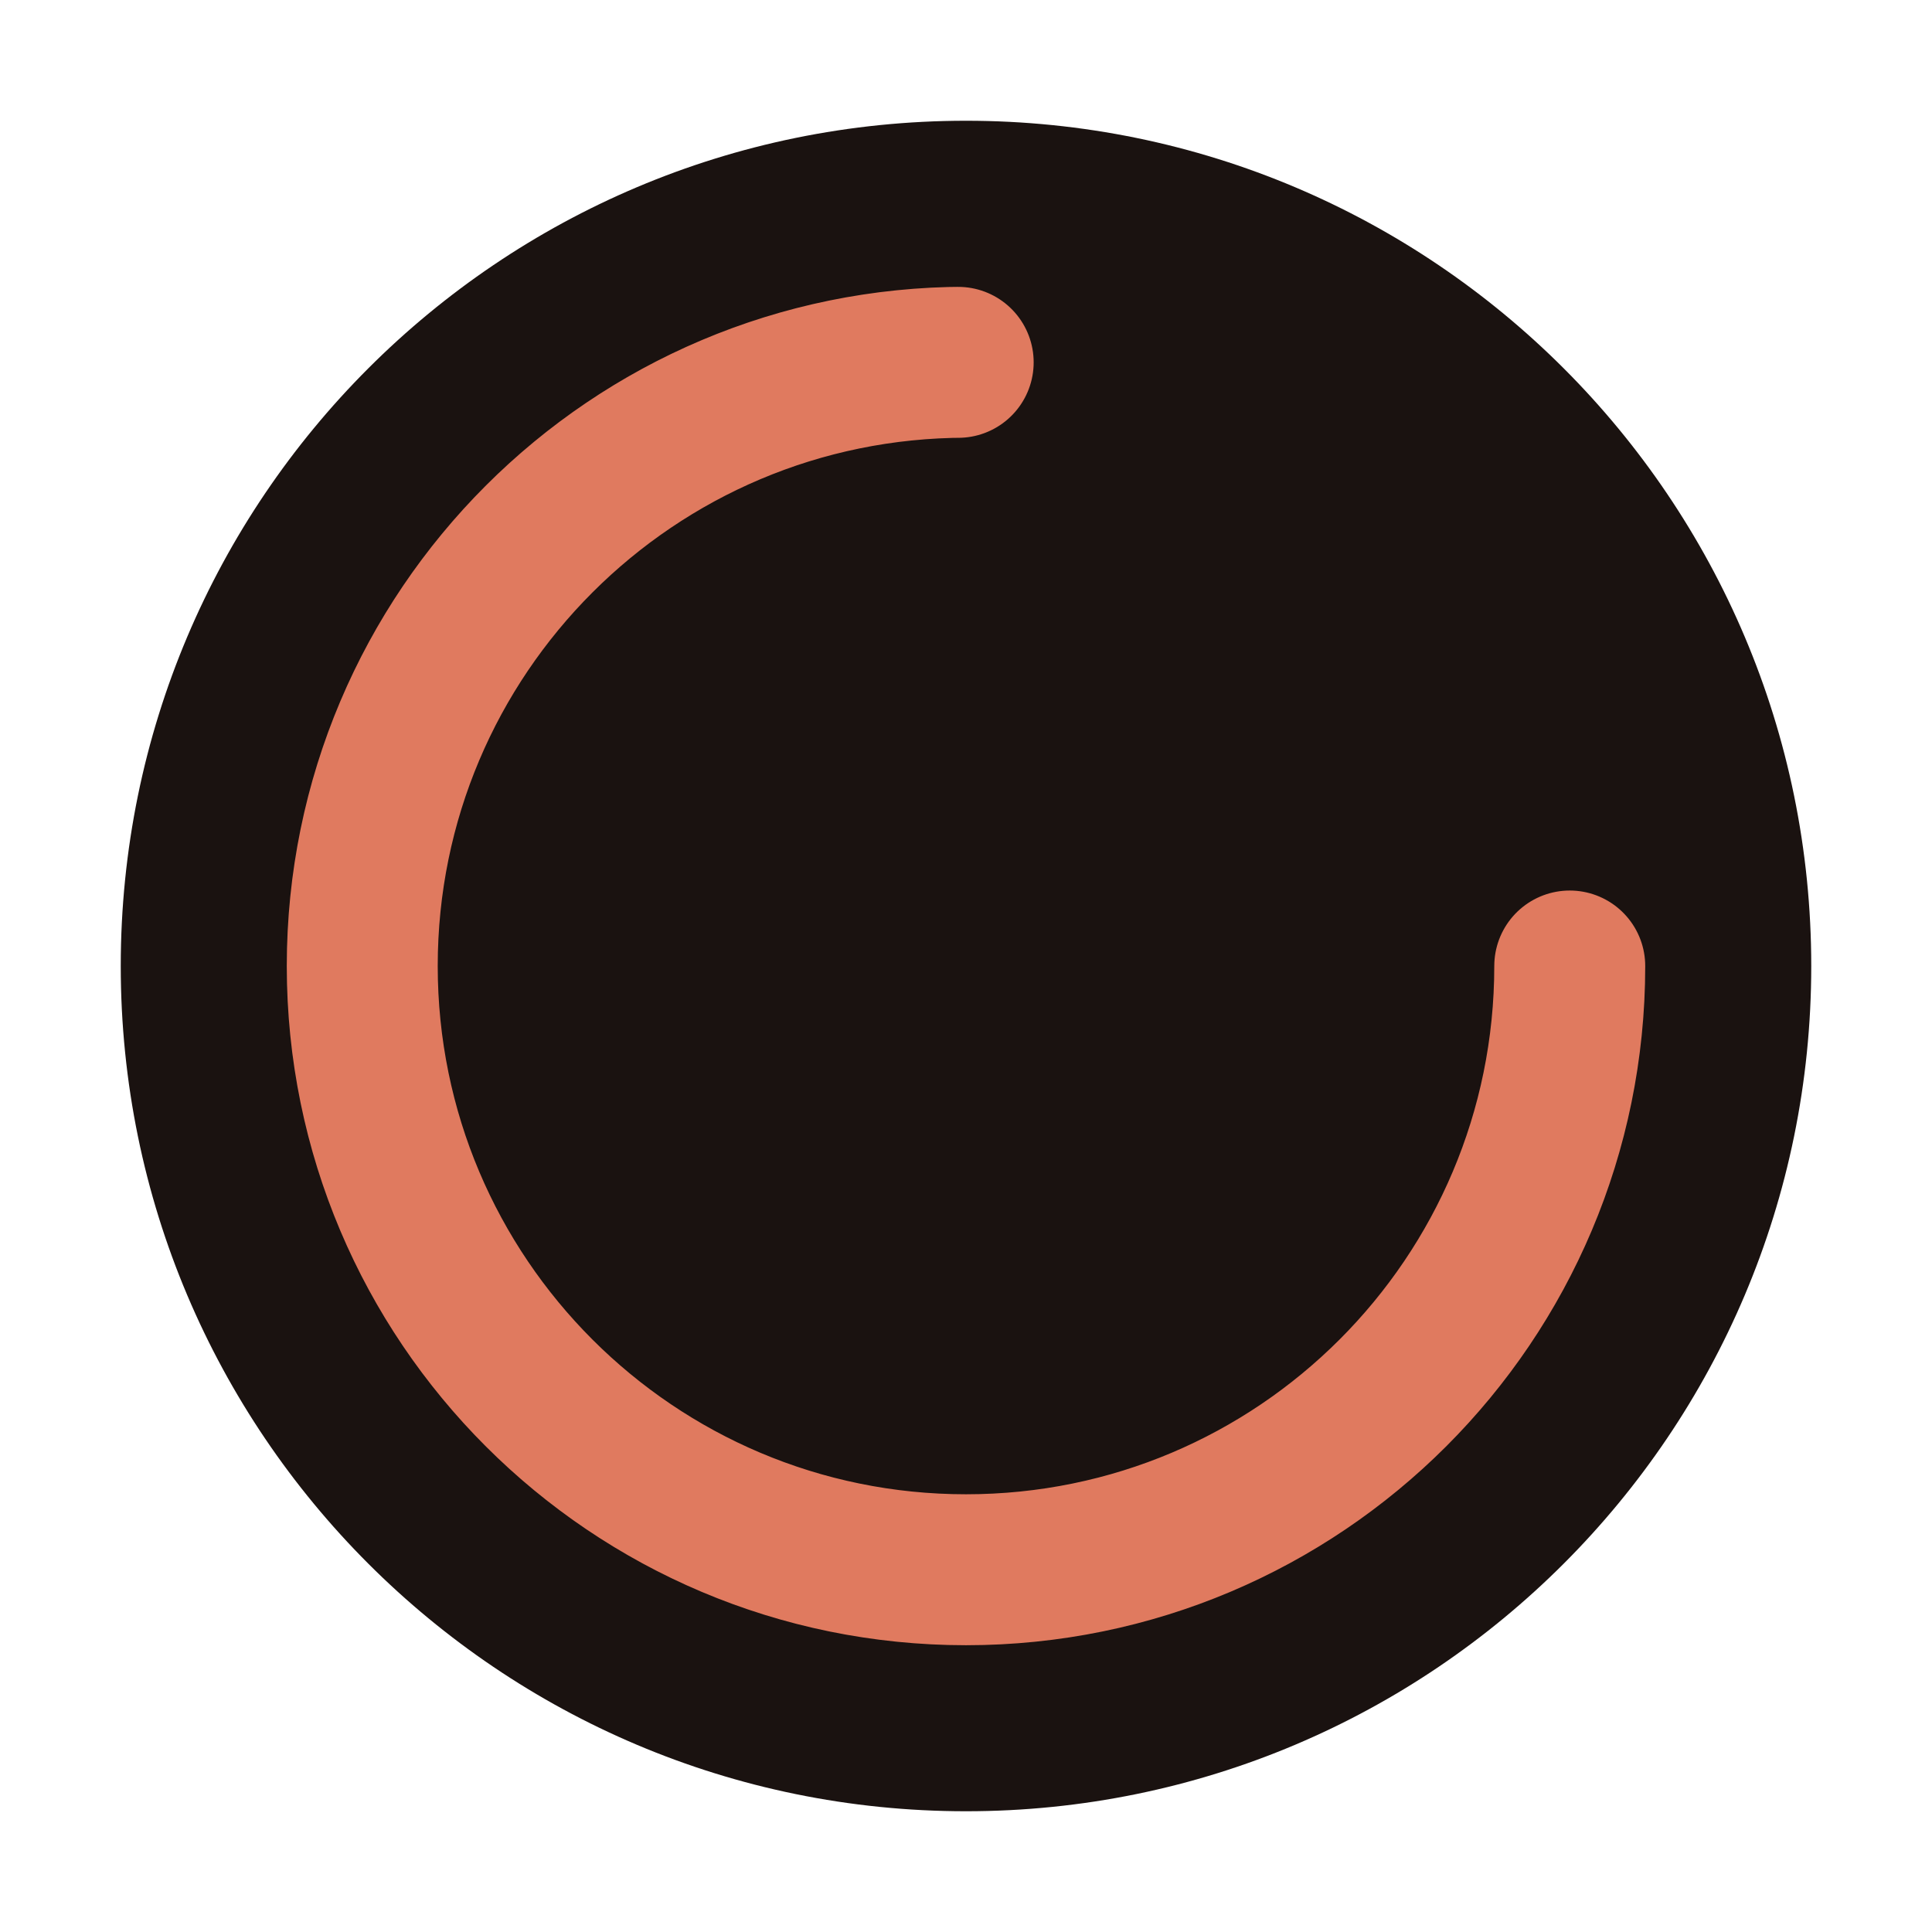
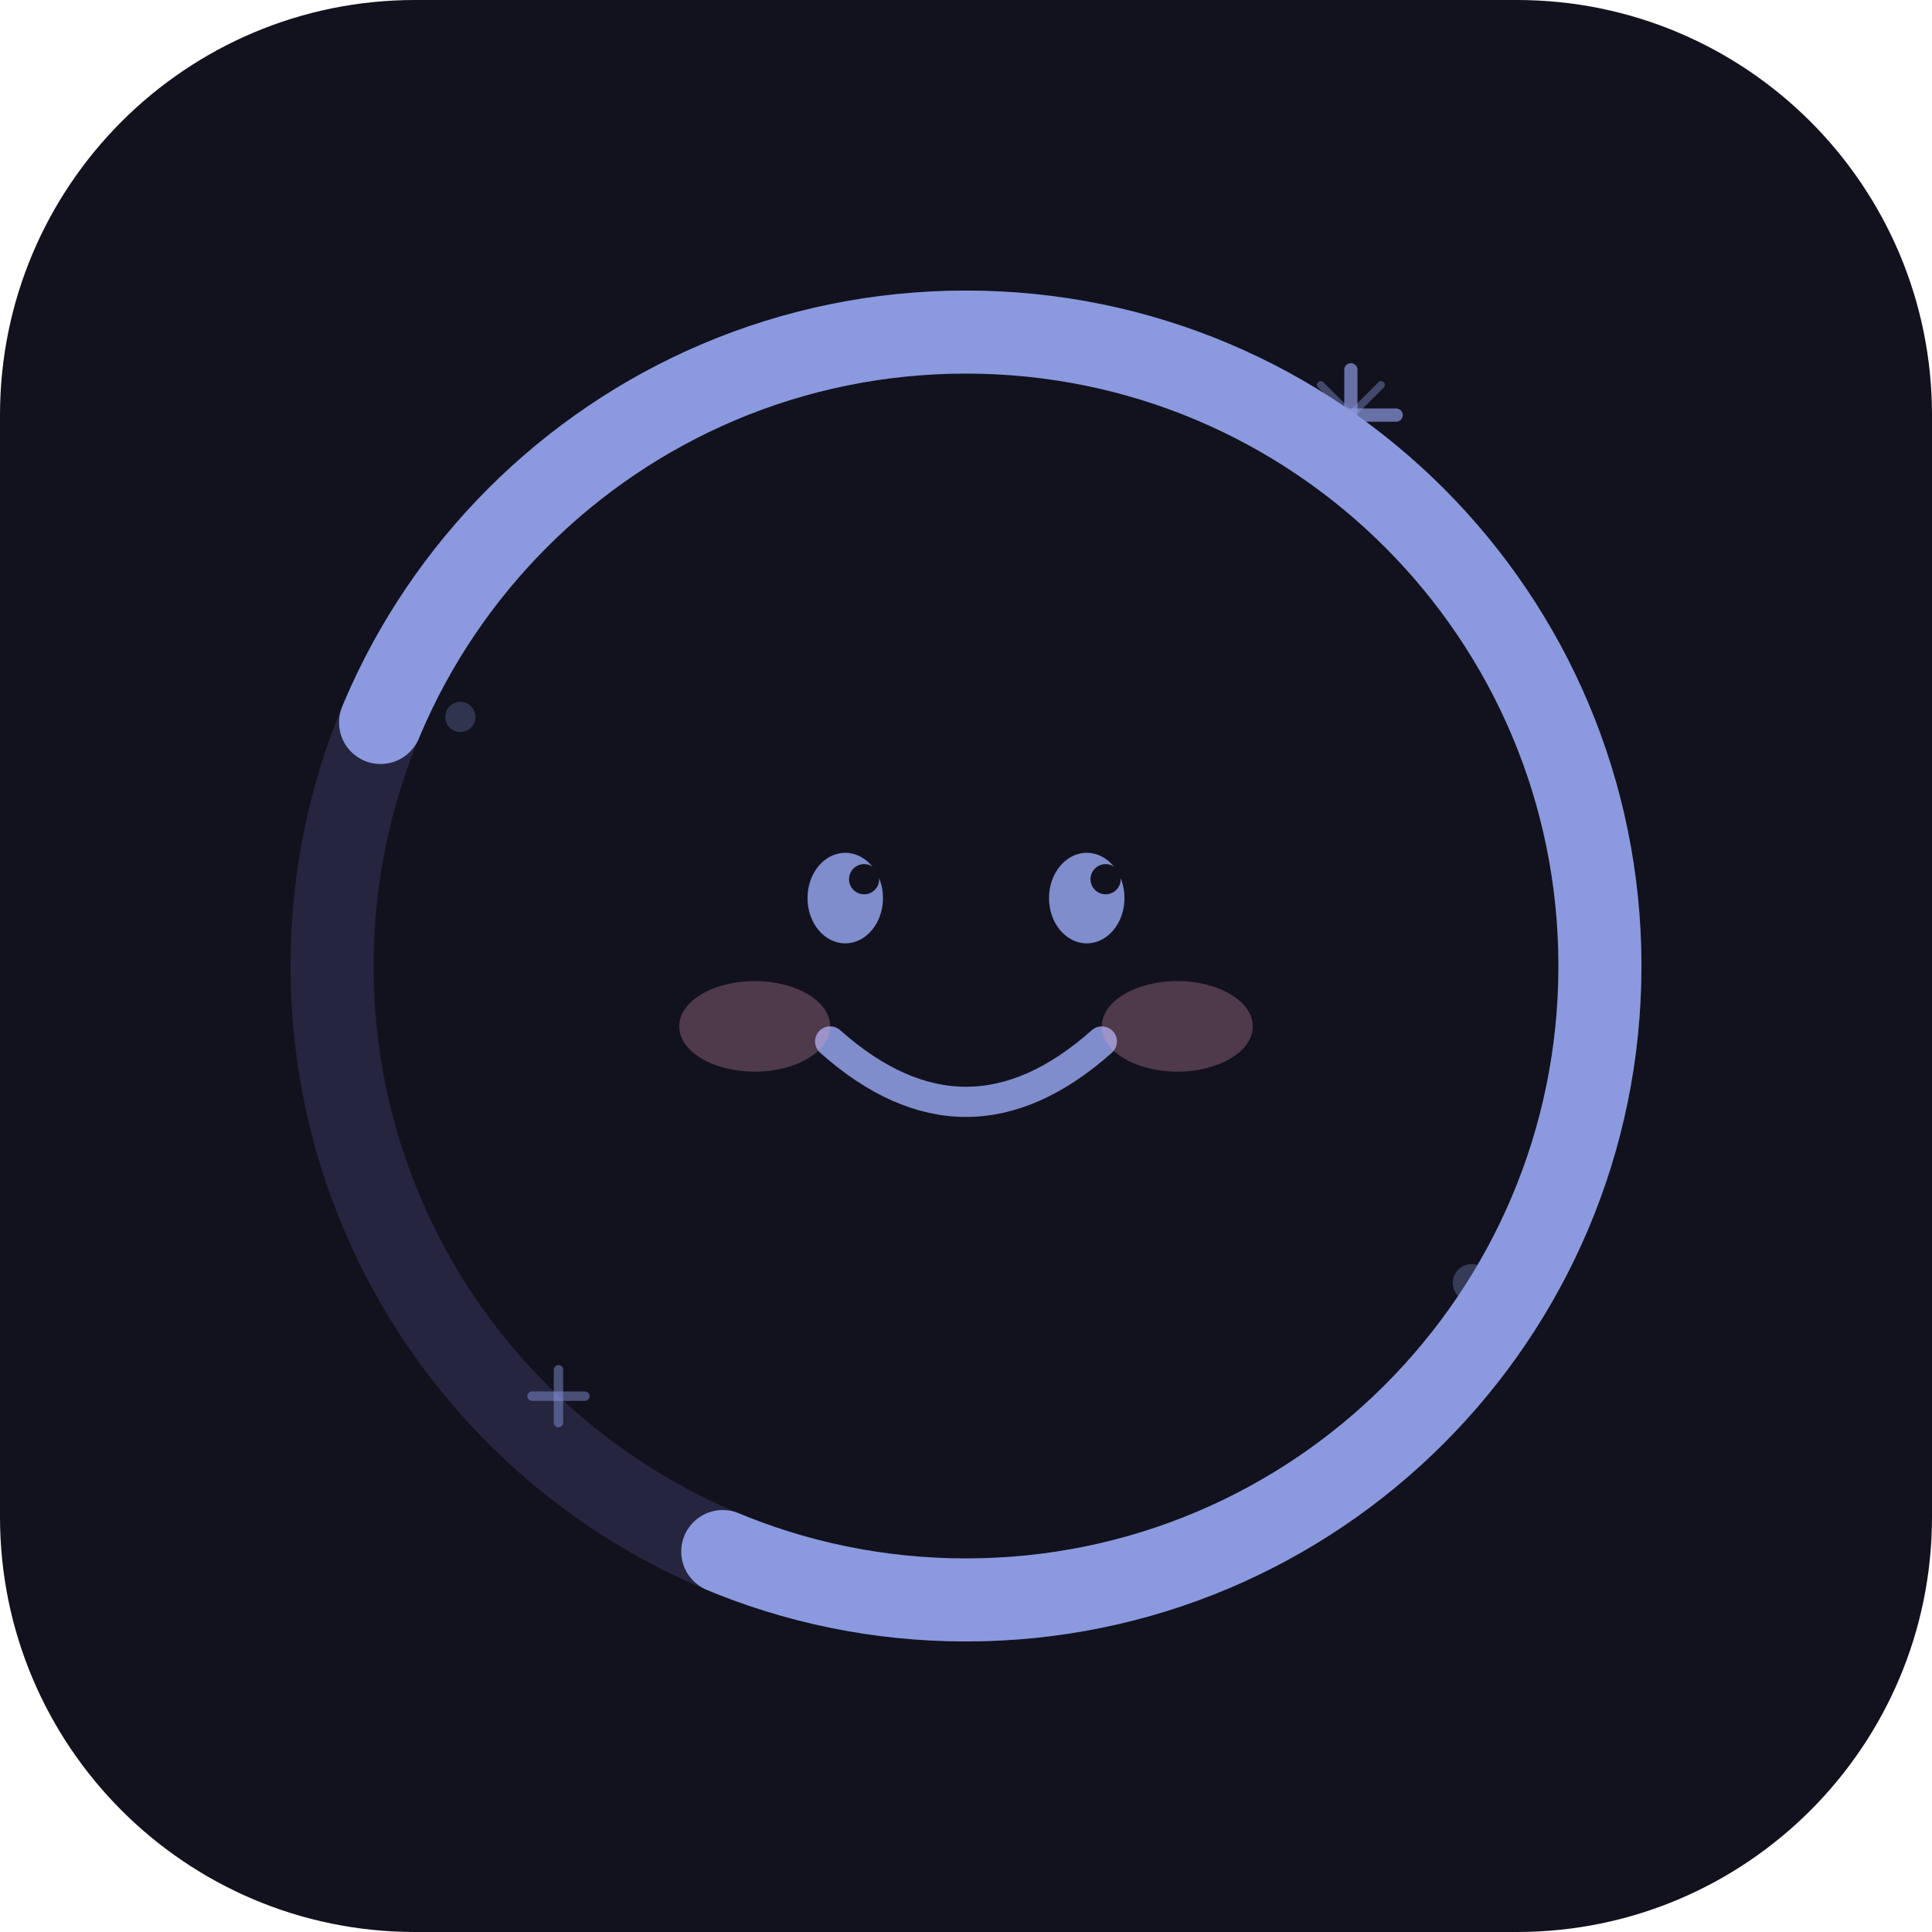
- <svg xmlns="http://www.w3.org/2000/svg" viewBox="0 0 32 32">
-   <circle cx="16" cy="16" r="14" fill="#1A1210" />
-   <circle cx="16" cy="16" r="10" fill="none" stroke="#E07A5F" stroke-width="2.5" stroke-linecap="round" stroke-dasharray="47 16" />
+ <svg xmlns="http://www.w3.org/2000/svg" width="512" height="512" viewBox="0 0 512 512">
+   <rect width="512" height="512" rx="110" fill="#12121E" />
+   <circle cx="256" cy="256" r="168" fill="none" stroke="#252540" stroke-width="22" />
+   <circle cx="256" cy="256" r="168" fill="none" stroke="#8B9ADF" stroke-width="22" stroke-dasharray="792 264" stroke-dashoffset="198" stroke-linecap="round" transform="rotate(-90 256 256)" />
+   <g transform="translate(358, 110)">
+     <line x1="0" y1="-12" x2="0" y2="12" stroke="#8B9ADF" stroke-width="3.5" stroke-linecap="round" opacity="0.7" />
+     <line x1="-12" y1="0" x2="12" y2="0" stroke="#8B9ADF" stroke-width="3.5" stroke-linecap="round" opacity="0.7" />
+     <line x1="-8" y1="-8" x2="8" y2="8" stroke="#8B9ADF" stroke-width="2" stroke-linecap="round" opacity="0.4" />
+     <line x1="8" y1="-8" x2="-8" y2="8" stroke="#8B9ADF" stroke-width="2" stroke-linecap="round" opacity="0.4" />
+   </g>
+   <g transform="translate(148, 370)">
+     <line x1="0" y1="-7" x2="0" y2="7" stroke="#8B9ADF" stroke-width="2.5" stroke-linecap="round" opacity="0.45" />
+     <line x1="-7" y1="0" x2="7" y2="0" stroke="#8B9ADF" stroke-width="2.5" stroke-linecap="round" opacity="0.45" />
+   </g>
+   <circle cx="390" cy="340" r="5" fill="#8B9ADF" opacity="0.3" />
+   <circle cx="122" cy="190" r="4" fill="#8B9ADF" opacity="0.25" />
+   <ellipse cx="224" cy="238" rx="10" ry="12" fill="#8B9ADF" opacity="0.9" />
+   <ellipse cx="288" cy="238" rx="10" ry="12" fill="#8B9ADF" opacity="0.9" />
+   <circle cx="229" cy="233" r="4" fill="#12121E" />
+   <circle cx="293" cy="233" r="4" fill="#12121E" />
+   <path d="M220 276 Q256 308 292 276" fill="none" stroke="#8B9ADF" stroke-width="8" stroke-linecap="round" opacity="0.9" />
+   <ellipse cx="200" cy="272" rx="20" ry="12" fill="#E8A0BF" opacity="0.28" />
+   <ellipse cx="312" cy="272" rx="20" ry="12" fill="#E8A0BF" opacity="0.28" />
</svg>
